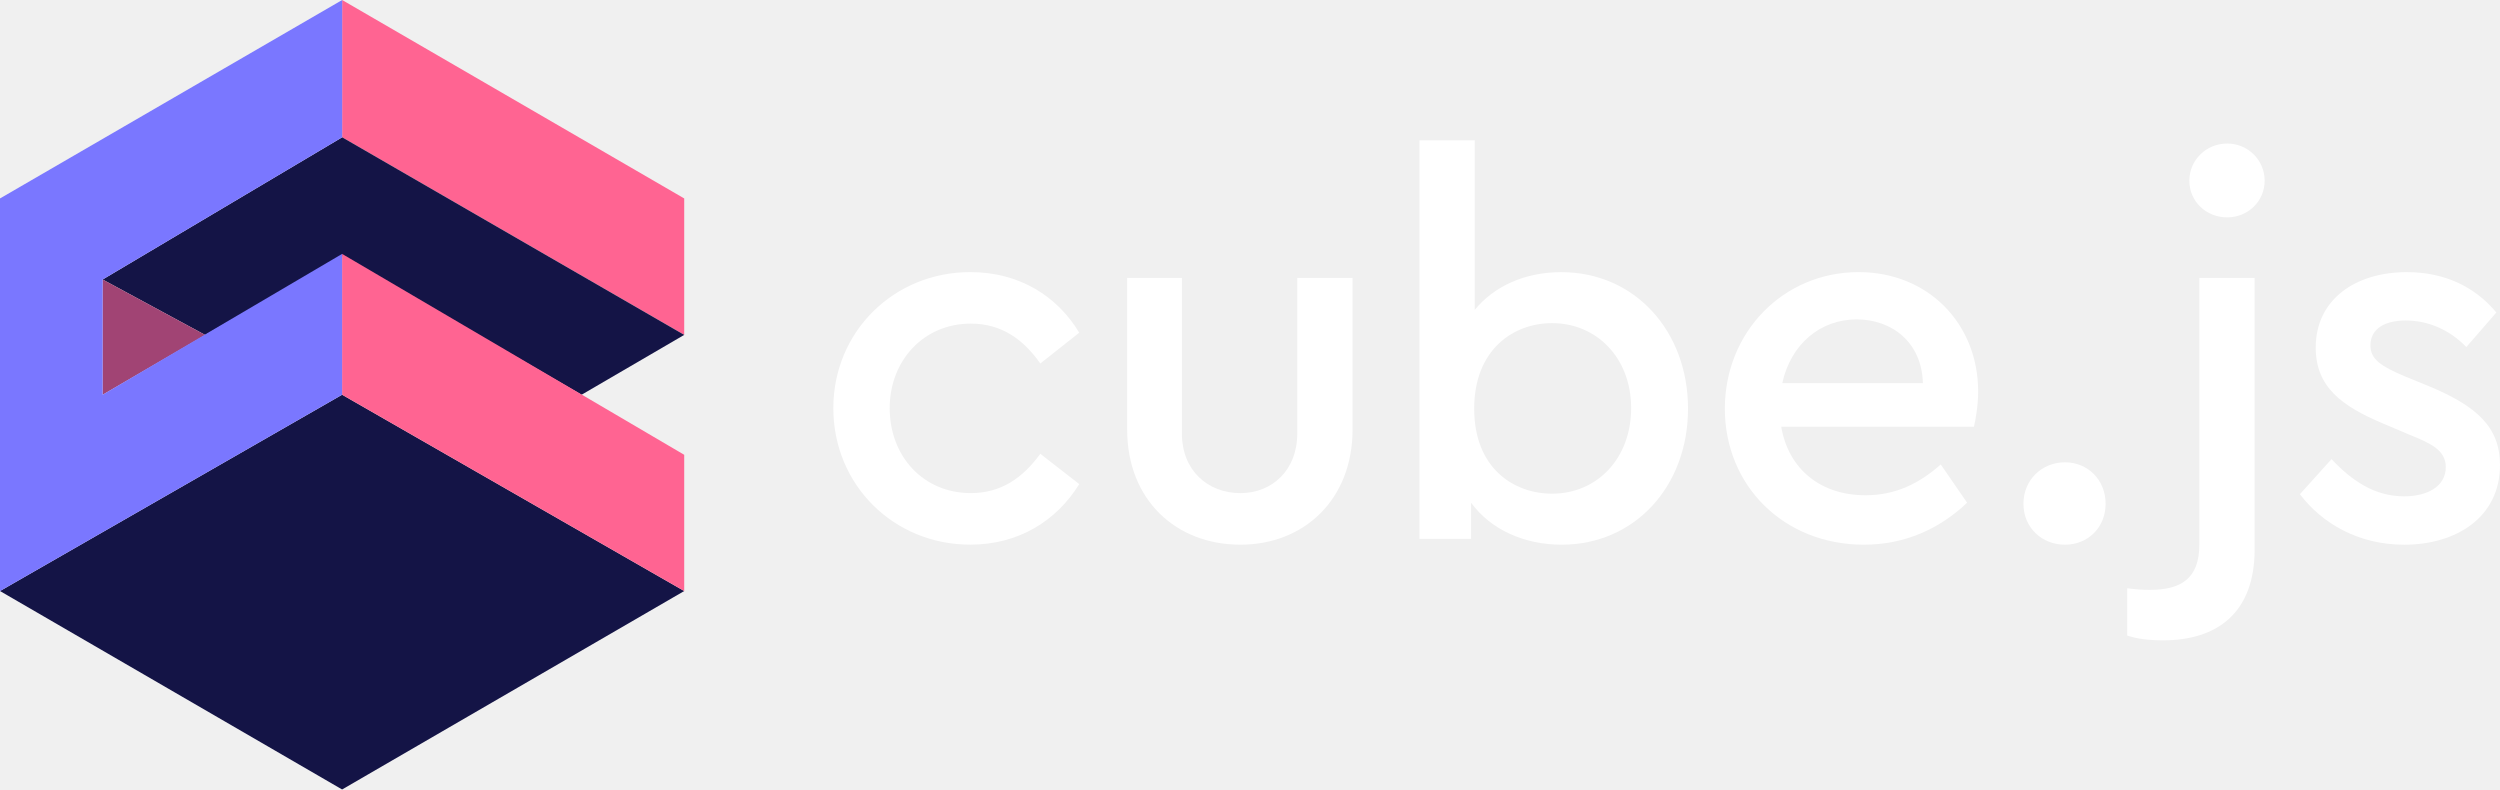
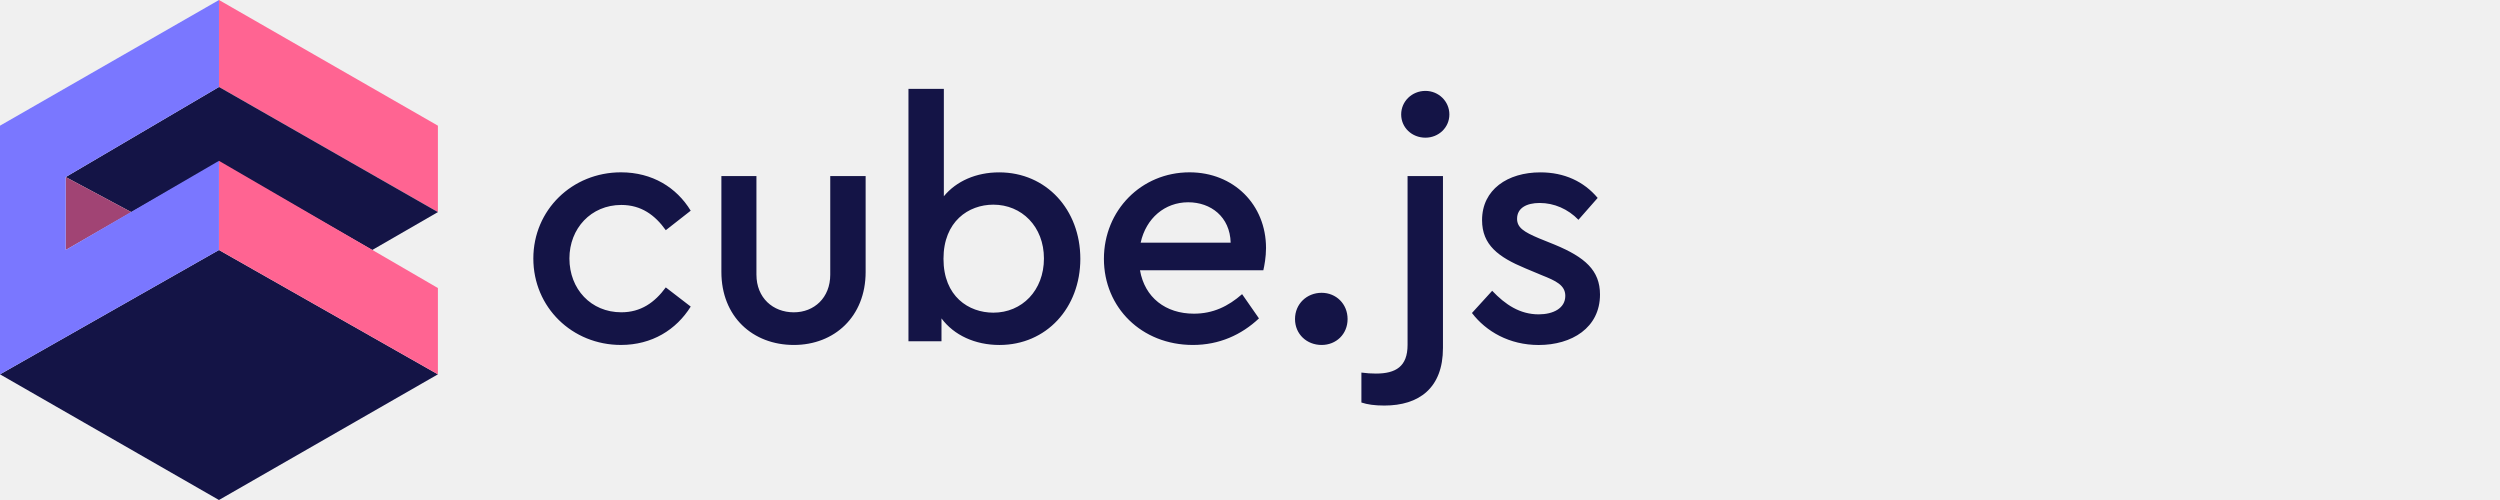
- <svg xmlns="http://www.w3.org/2000/svg" width="114" height="36" viewBox="0 0 114 36" fill="none">
-   <path d="M31.2 9.049L15.602 0V6.261L31.2 15.271L31.2 9.049Z" fill="#FF6492" />
-   <path d="M31.2 15.271L26.52 18L15.6 11.676L9.36 15.276L4.68 12.746L15.603 6.261L31.2 15.271Z" fill="#141446" />
-   <path d="M9.36 15.276L4.68 12.746V18L9.36 15.276Z" fill="#A14474" />
-   <path d="M0 26.951L15.6 18L31.2 26.951L15.6 36L0 26.951Z" fill="#141446" />
-   <path d="M31.2 20.739L15.6 11.578V18L31.2 26.951L31.2 20.739Z" fill="#FF6492" />
-   <path d="M4.68 18V12.746L15.603 6.261V0L0 9.049V26.951L15.6 18V11.578L4.68 18Z" fill="#7A77FF" />
-   <path d="M38 18.611C38 15.123 40.762 12.408 44.243 12.408C46.477 12.408 48.205 13.498 49.214 15.17L47.438 16.575C46.669 15.484 45.684 14.757 44.268 14.757C42.107 14.757 40.57 16.454 40.57 18.61C40.57 20.814 42.107 22.485 44.268 22.485C45.661 22.485 46.645 21.783 47.438 20.693L49.214 22.075C48.181 23.746 46.452 24.836 44.243 24.836C40.762 24.838 38 22.123 38 18.611Z" fill="white" />
-   <path d="M51.398 19.581V12.675H53.895V19.774C53.895 21.445 55.071 22.487 56.561 22.487C58.002 22.487 59.155 21.445 59.155 19.774V12.675H61.677V19.581C61.677 22.803 59.443 24.838 56.562 24.838C53.632 24.838 51.398 22.803 51.398 19.581Z" fill="white" />
-   <path d="M76.974 18.635C76.974 22.172 74.549 24.838 71.211 24.838C69.481 24.838 67.968 24.136 67.081 22.924V24.572H64.728V6.4H67.249V14.13C68.139 13.039 69.555 12.41 71.188 12.41C74.549 12.408 76.974 15.097 76.974 18.635ZM74.38 18.611C74.38 16.309 72.796 14.735 70.777 14.735C69.001 14.735 67.223 15.947 67.223 18.636C67.223 21.349 69.024 22.512 70.777 22.512C72.819 22.512 74.38 20.913 74.38 18.611Z" fill="white" />
-   <path d="M90.012 19.459H81.224C81.561 21.422 83.049 22.584 85.065 22.584C86.434 22.584 87.514 22.051 88.499 21.179L89.7 22.924C88.451 24.111 86.867 24.838 84.993 24.838C81.344 24.838 78.653 22.149 78.653 18.635C78.653 15.146 81.319 12.408 84.753 12.408C87.899 12.408 90.204 14.734 90.204 17.859C90.204 18.514 90.084 19.145 90.012 19.459ZM81.272 17.472H87.684C87.635 15.605 86.268 14.564 84.658 14.564C83 14.565 81.656 15.703 81.272 17.472Z" fill="white" />
-   <path d="M92.269 22.971C92.269 21.881 93.11 21.081 94.166 21.081C95.198 21.081 96.016 21.881 96.016 22.971C96.016 24.062 95.2 24.838 94.166 24.838C93.11 24.838 92.269 24.062 92.269 22.971Z" fill="white" />
-   <path d="M97 28.981V26.825C97.384 26.874 97.672 26.898 98.032 26.898C99.449 26.898 100.289 26.39 100.289 24.838V12.675H102.811V25.057C102.811 27.939 101.107 29.2 98.633 29.2C97.937 29.198 97.432 29.126 97 28.981ZM99.834 8.241C99.834 7.297 100.603 6.545 101.564 6.545C102.499 6.545 103.268 7.295 103.268 8.241C103.268 9.185 102.499 9.912 101.564 9.912C100.603 9.914 99.834 9.187 99.834 8.241Z" fill="white" />
-   <path d="M104.876 22.535L106.317 20.937C107.253 21.93 108.287 22.633 109.631 22.633C110.664 22.633 111.528 22.197 111.528 21.3C111.528 20.524 110.832 20.21 109.872 19.823L108.671 19.314C106.774 18.515 105.597 17.643 105.597 15.849C105.597 13.645 107.421 12.409 109.752 12.409C111.456 12.409 112.849 13.064 113.833 14.251L112.464 15.826C111.72 15.05 110.734 14.614 109.701 14.614C108.766 14.614 108.092 14.977 108.092 15.753C108.092 16.383 108.572 16.698 109.653 17.159L110.782 17.62C112.919 18.517 114 19.461 114 21.206C114 23.604 111.983 24.839 109.63 24.839C107.541 24.838 105.885 23.868 104.876 22.535Z" fill="white" />
+ <svg xmlns="http://www.w3.org/2000/svg" width="200" height="40" fill="none">
+   <path d="M35.032 10.054L17.519 0v6.957l17.513 10.01v-6.913z" fill="#FF6492" />
+   <path d="M35.032 16.968L29.778 20l-12.262-7.027-7.006 4-5.255-2.81 12.264-7.206 17.513 10.01z" fill="#141446" />
+   <path d="M10.51 16.973l-5.255-2.81V20l5.254-3.027z" fill="#A14474" />
+   <path d="M0 29.946L17.516 20l17.516 9.946L17.516 40 0 29.946z" fill="#141446" />
+   <path d="M35.032 23.043L17.516 12.865V20l17.516 9.946v-6.903z" fill="#FF6492" />
+   <path d="M5.255 20v-5.838l12.264-7.205V0L0 10.054v19.892L17.516 20v-7.135L5.255 20z" fill="#7A77FF" />
+   <path d="M42.667 20.679c0-3.877 3.101-6.893 7.01-6.893 2.507 0 4.448 1.212 5.58 3.069l-1.994 1.561c-.863-1.212-1.968-2.02-3.558-2.02-2.427 0-4.152 1.886-4.152 4.28 0 2.45 1.725 4.307 4.152 4.307 1.564 0 2.669-.78 3.558-1.991l1.995 1.535c-1.16 1.857-3.102 3.069-5.581 3.069-3.909.001-7.01-3.015-7.01-6.917zM57.711 21.756v-7.672h2.804v7.887c0 1.857 1.32 3.014 2.992 3.014 1.619 0 2.913-1.157 2.913-3.014v-7.887h2.831v7.672c0 3.58-2.507 5.841-5.742 5.841-3.29 0-5.798-2.26-5.798-5.841zM86.427 20.705c0 3.93-2.723 6.893-6.47 6.893-1.943 0-3.641-.78-4.638-2.126v1.83h-2.642V7.112h2.831V15.7c.999-1.212 2.589-1.911 4.422-1.911 3.774-.002 6.497 2.986 6.497 6.916zm-2.912-.026c0-2.558-1.78-4.306-4.046-4.306-1.994 0-3.99 1.346-3.99 4.334 0 3.014 2.022 4.306 3.99 4.306 2.293 0 4.046-1.776 4.046-4.334zM101.067 21.621h-9.868c.378 2.18 2.049 3.473 4.313 3.473 1.538 0 2.75-.593 3.856-1.562l1.349 1.94c-1.403 1.318-3.182 2.125-5.285 2.125-4.098 0-7.119-2.988-7.119-6.892 0-3.876 2.993-6.919 6.849-6.919 3.532 0 6.12 2.585 6.12 6.057 0 .727-.135 1.429-.215 1.778zm-9.814-2.208h7.2c-.055-2.074-1.59-3.231-3.398-3.231-1.861.002-3.37 1.266-3.802 3.23zM103.601 25.524c0-1.212.944-2.1 2.129-2.1 1.16 0 2.077.888 2.077 2.1 0 1.211-.916 2.073-2.077 2.073-1.185 0-2.129-.862-2.129-2.073zM108.912 32.201v-2.395c.431.054.755.08 1.159.08 1.59 0 2.534-.564 2.534-2.288V14.084h2.832v13.757c0 3.203-1.914 4.603-4.691 4.603-.781-.001-1.349-.082-1.834-.243zm3.182-23.044c0-1.05.863-1.885 1.942-1.885 1.051 0 1.914.834 1.914 1.885 0 1.049-.863 1.857-1.914 1.857-1.079.002-1.942-.806-1.942-1.857zM117.756 25.04l1.618-1.777c1.05 1.104 2.212 1.885 3.721 1.885 1.159 0 2.129-.484 2.129-1.48 0-.863-.781-1.212-1.859-1.642l-1.349-.565c-2.129-.888-3.451-1.857-3.451-3.85 0-2.45 2.049-3.822 4.665-3.822 1.914 0 3.478.727 4.583 2.045l-1.538 1.75c-.835-.862-1.942-1.346-3.101-1.346-1.051 0-1.808.404-1.808 1.266 0 .7.54 1.05 1.753 1.561l1.268.513c2.399.996 3.613 2.045 3.613 3.985 0 2.664-2.264 4.037-4.907 4.037-2.345-.002-4.204-1.08-5.337-2.56z" fill="#141446" />
</svg>
